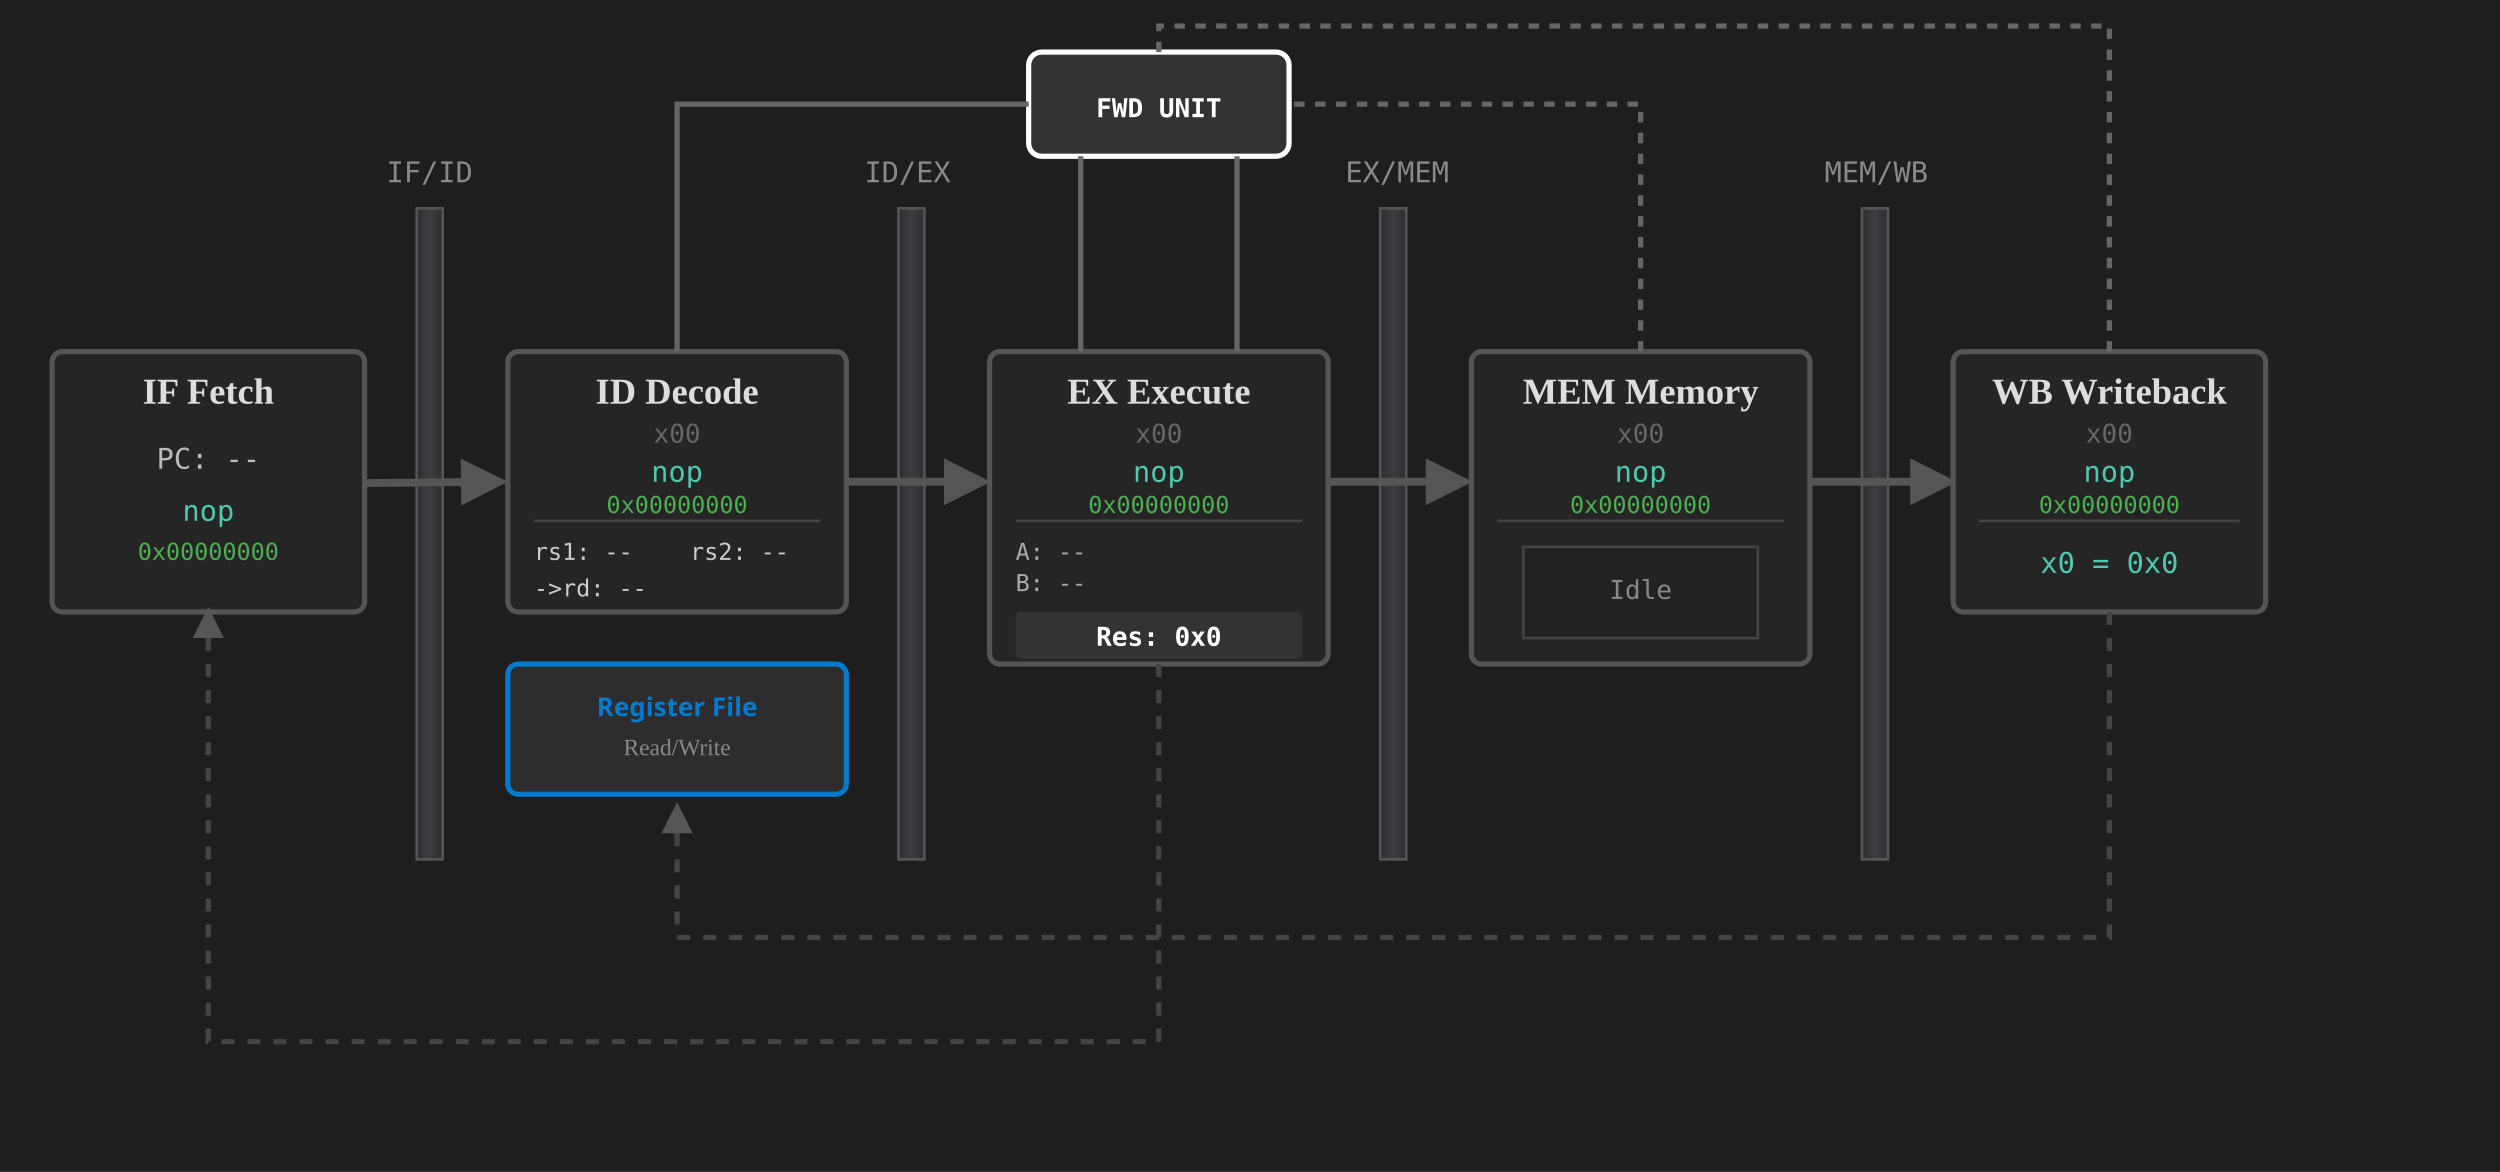
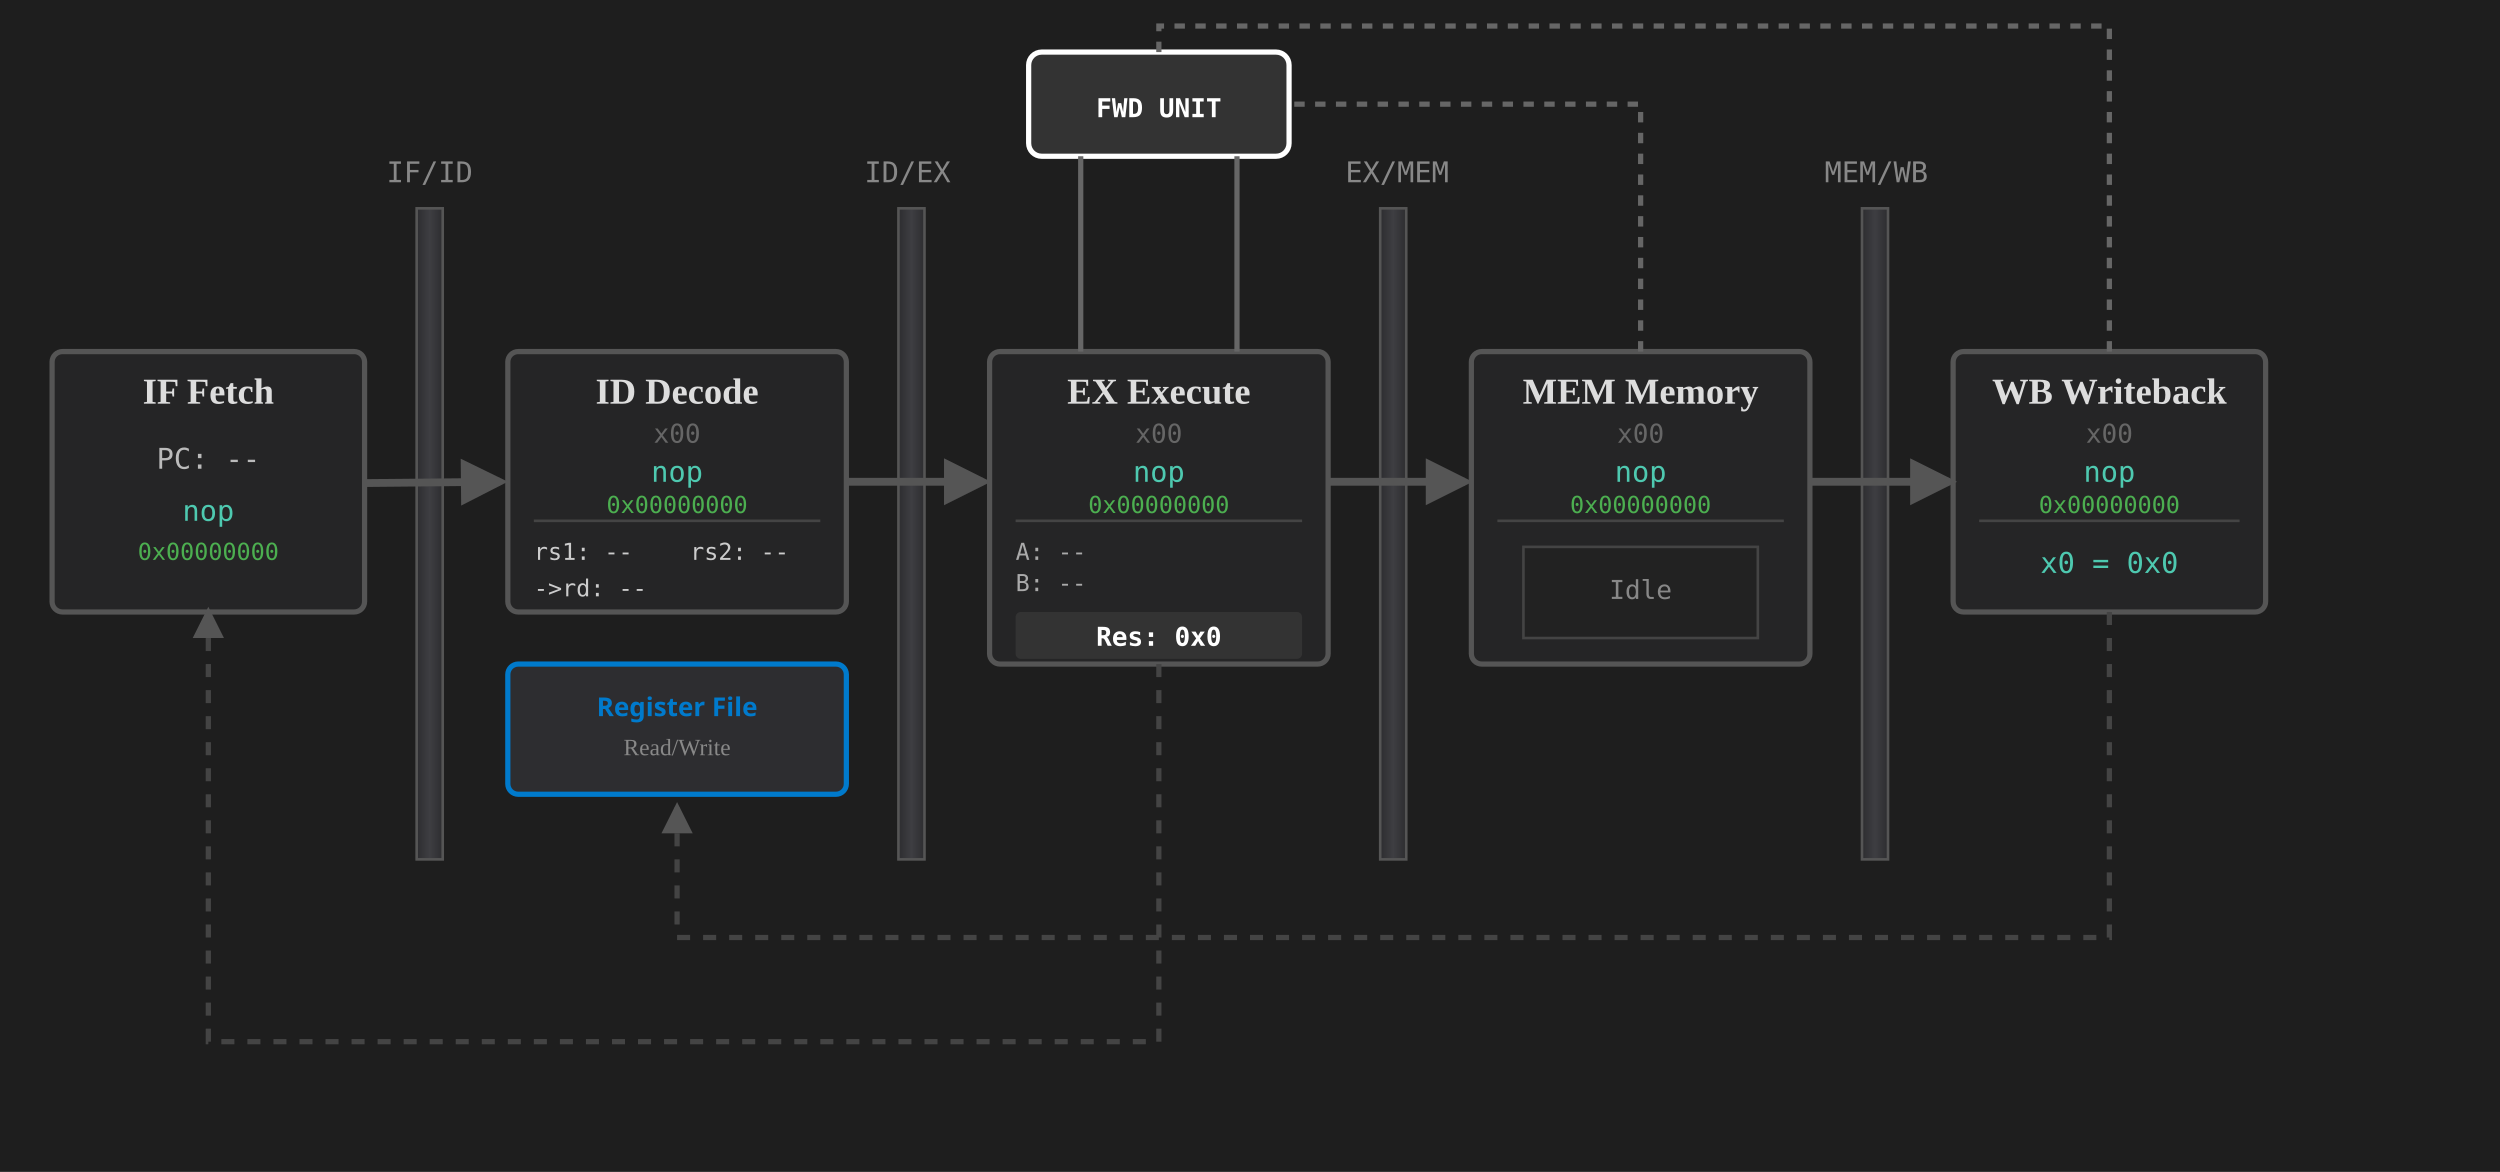
<svg xmlns="http://www.w3.org/2000/svg" width="960" height="450" viewBox="0 0 960 450">
  <defs>
    <marker id="arrow" markerWidth="6" markerHeight="6" refX="5" refY="3" orient="auto" markerUnits="strokeWidth">
      <path d="M0,0 L0,6 L6,3 z" fill="#555" />
    </marker>
    <linearGradient id="barrierGrad" x1="0%" y1="0%" x2="100%" y2="0%">
      <stop offset="0%" style="stop-color:#2d2d30;stop-opacity:1" />
      <stop offset="50%" style="stop-color:#3e3e42;stop-opacity:1" />
      <stop offset="100%" style="stop-color:#2d2d30;stop-opacity:1" />
    </linearGradient>
  </defs>
  <rect width="960" height="450" fill="#1e1e1e" />
  <g font-family="monospace" font-size="11" fill="#888" text-anchor="middle">
    <rect x="160" y="80" width="10" height="250" fill="url(#barrierGrad)" stroke="#555" stroke-width="1" />
    <text x="165" y="70">IF/ID</text>
    <rect x="345" y="80" width="10" height="250" fill="url(#barrierGrad)" stroke="#555" stroke-width="1" />
    <text x="348.5" y="70">ID/EX</text>
    <rect x="530" y="80" width="10" height="250" fill="url(#barrierGrad)" stroke="#555" stroke-width="1" />
    <text x="536.5" y="70">EX/MEM</text>
    <rect x="715" y="80" width="10" height="250" fill="url(#barrierGrad)" stroke="#555" stroke-width="1" />
    <text x="720.5" y="70">MEM/WB</text>
  </g>
  <g id="group-if" transform="translate(20, 135)">
    <rect id="stage-if" width="120" height="100" rx="4" fill="#252526" stroke="#555" stroke-width="2" />
    <text x="60" y="20" text-anchor="middle" font-weight="bold" font-size="14" fill="#ddd">IF Fetch</text>
    <text id="txt-pc-if" x="60" y="45" text-anchor="middle" font-family="monospace" font-size="11" fill="#bbb">PC: --</text>
    <text id="txt-asm-if" x="60" y="65" text-anchor="middle" font-family="monospace" font-size="11" fill="#4ec9b0">nop</text>
    <text id="txt-hex-if" x="60" y="80" text-anchor="middle" font-family="monospace" font-size="9" fill="#4caf50">0x00000000</text>
  </g>
  <g id="group-id" transform="translate(195, 135)">
    <rect id="stage-id" width="130" height="100" rx="4" fill="#252526" stroke="#555" stroke-width="2" />
    <text x="65" y="20" text-anchor="middle" font-weight="bold" font-size="14" fill="#ddd">ID Decode</text>
    <text id="txt-pc-id" x="65" y="35" text-anchor="middle" font-family="monospace" font-size="10" fill="#666">x00</text>
    <text id="txt-asm-id" x="65" y="50" text-anchor="middle" font-family="monospace" font-size="11" fill="#4ec9b0">nop</text>
    <text id="txt-hex-id" x="65" y="62" text-anchor="middle" font-family="monospace" font-size="9" fill="#4caf50">0x00000000</text>
    <line x1="10" y1="65" x2="120" y2="65" stroke="#444" />
    <text id="txt-rs1-id" x="10" y="80" font-family="monospace" font-size="9" fill="#ccc">rs1: --</text>
    <text id="txt-rs2-id" x="70" y="80" font-family="monospace" font-size="9" fill="#ccc">rs2: --</text>
    <text id="txt-rd-id" x="10" y="94" font-family="monospace" font-size="9" fill="#ccc">-&gt;rd: --</text>
    <g id="group-regfile" transform="translate(0, 120)">
      <rect id="regfile-box" width="130" height="50" rx="4" fill="#2d2d30" stroke="#007acc" stroke-width="2" />
-       <text x="65" y="20" text-anchor="middle" font-weight="bold" fill="#007acc" font-family="sans-serif" font-size="10">Register File</text>
-       <text x="65" y="35" text-anchor="middle" font-size="9" fill="#888">Read/Write</text>
+       <text id="txt-rf-title" x="65" y="20" text-anchor="middle" font-weight="bold" fill="#007acc" font-family="sans-serif" font-size="10">Register File</text>
+       <text id="txt-rf-status" x="65" y="35" text-anchor="middle" font-size="9" fill="#888">Read/Write</text>
    </g>
  </g>
  <g id="group-ex" transform="translate(380, 135)">
    <rect id="stage-ex" width="130" height="120" rx="4" fill="#252526" stroke="#555" stroke-width="2" />
    <text x="65" y="20" text-anchor="middle" font-weight="bold" font-size="14" fill="#ddd">EX Execute</text>
    <text id="txt-pc-ex" x="65" y="35" text-anchor="middle" font-family="monospace" font-size="10" fill="#666">x00</text>
    <text id="txt-asm-ex" x="65" y="50" text-anchor="middle" font-family="monospace" font-size="11" fill="#4ec9b0">nop</text>
    <text id="txt-hex-ex" x="65" y="62" text-anchor="middle" font-family="monospace" font-size="9" fill="#4caf50">0x00000000</text>
    <line x1="10" y1="65" x2="120" y2="65" stroke="#444" />
    <text id="txt-op-a" x="10" y="80" font-family="monospace" font-size="9" fill="#aaa">A: --</text>
    <text id="txt-op-b" x="10" y="92" font-family="monospace" font-size="9" fill="#aaa">B: --</text>
    <rect x="10" y="100" width="110" height="18" rx="2" fill="#333" stroke="none" />
    <text id="txt-alu-ex" x="65" y="113" text-anchor="middle" font-family="monospace" font-size="10" font-weight="bold" fill="#fff">Res: 0x0</text>
  </g>
  <g id="group-mem" transform="translate(565, 135)">
    <rect id="stage-mem" width="130" height="120" rx="4" fill="#252526" stroke="#555" stroke-width="2" />
    <text x="65" y="20" text-anchor="middle" font-weight="bold" font-size="14" fill="#ddd">MEM Memory</text>
    <text id="txt-pc-mem" x="65" y="35" text-anchor="middle" font-family="monospace" font-size="10" fill="#666">x00</text>
    <text id="txt-asm-mem" x="65" y="50" text-anchor="middle" font-family="monospace" font-size="11" fill="#4ec9b0">nop</text>
    <text id="txt-hex-mem" x="65" y="62" text-anchor="middle" font-family="monospace" font-size="9" fill="#4caf50">0x00000000</text>
    <line x1="10" y1="65" x2="120" y2="65" stroke="#444" />
    <rect x="20" y="75" width="90" height="35" fill="#222" stroke="#444" stroke-width="1" />
    <text id="txt-mem-status" x="65" y="95" text-anchor="middle" font-family="monospace" font-size="10" fill="#888">Idle</text>
  </g>
  <g id="group-wb" transform="translate(750, 135)">
    <rect id="stage-wb" width="120" height="100" rx="4" fill="#252526" stroke="#555" stroke-width="2" />
    <text x="60" y="20" text-anchor="middle" font-weight="bold" font-size="14" fill="#ddd">WB Writeback</text>
    <text id="txt-pc-wb" x="60" y="35" text-anchor="middle" font-family="monospace" font-size="10" fill="#666">x00</text>
    <text id="txt-asm-wb" x="60" y="50" text-anchor="middle" font-family="monospace" font-size="11" fill="#4ec9b0">nop</text>
    <text id="txt-hex-wb" x="60" y="62" text-anchor="middle" font-family="monospace" font-size="9" fill="#4caf50">0x00000000</text>
    <line x1="10" y1="65" x2="110" y2="65" stroke="#444" />
    <text id="txt-wb-reg" x="60" y="85" text-anchor="middle" font-family="monospace" font-size="11" fill="#4ec9b0">x0 = 0x0</text>
  </g>
  <path d="M 140 185.5 L 192 185" stroke="#555" stroke-width="3" marker-end="url(#arrow)" />
  <path d="M 325 185 L 377.5 185" stroke="#555" stroke-width="3" marker-end="url(#arrow)" />
  <path d="M 510 185 L 562.5 185" stroke="#555" stroke-width="3" marker-end="url(#arrow)" />
  <path d="M 695 185 L 748.5 185" stroke="#555" stroke-width="3" marker-end="url(#arrow)" />
  <rect id="box-fwd-unit" x="395" y="20" width="100" height="40" rx="5" ry="5" fill="#333" stroke="#fff" stroke-width="2" />
-   <text x="445" y="45" fill="white" font-family="monospace" font-size="10" text-anchor="middle" font-weight="bold">FWD UNIT</text>
-   <path id="wire-id-fwd" d="M 260 135 L 260 40 L 395 40" fill="none" stroke="#666" stroke-width="2" />
+   <text id="txt-fwd-status" x="445" y="45" fill="white" font-family="monospace" font-size="10" text-anchor="middle" font-weight="bold">FWD UNIT</text>
  <path id="wire-mem-fwd" d="M 630 135 L 630 40 L 495 40 " fill="none" stroke="#666" stroke-width="2" stroke-dasharray="4,4" />
  <path id="wire-wb-fwd" d="M 810 135 L 810 10 L 445 10 L 445 20" fill="none" stroke="#666" stroke-width="2" stroke-dasharray="4,4" />
  <path id="wire-fwd-a" d="M 415 60 L 415 135" fill="none" stroke="#666" stroke-width="2" />
  <path id="wire-fwd-b" d="M 475 60 L 475 135" fill="none" stroke="#666" stroke-width="2" />
  <path id="wire-wb-back" d="M 810 235 L 810 360 L 260 360 L 260 310" fill="none" stroke="#444" stroke-width="2" stroke-dasharray="5,5" marker-end="url(#arrow)" />
  <path id="wire-branch" d="M 445 255 L 445 400 L 80 400 L 80 235" fill="none" stroke="#444" stroke-width="2" stroke-dasharray="5,5" marker-end="url(#arrow)" />
  <text id="txt-branch-target" x="260" y="390" text-anchor="middle" font-family="monospace" font-size="11" fill="#555" font-weight="bold" />
</svg>
